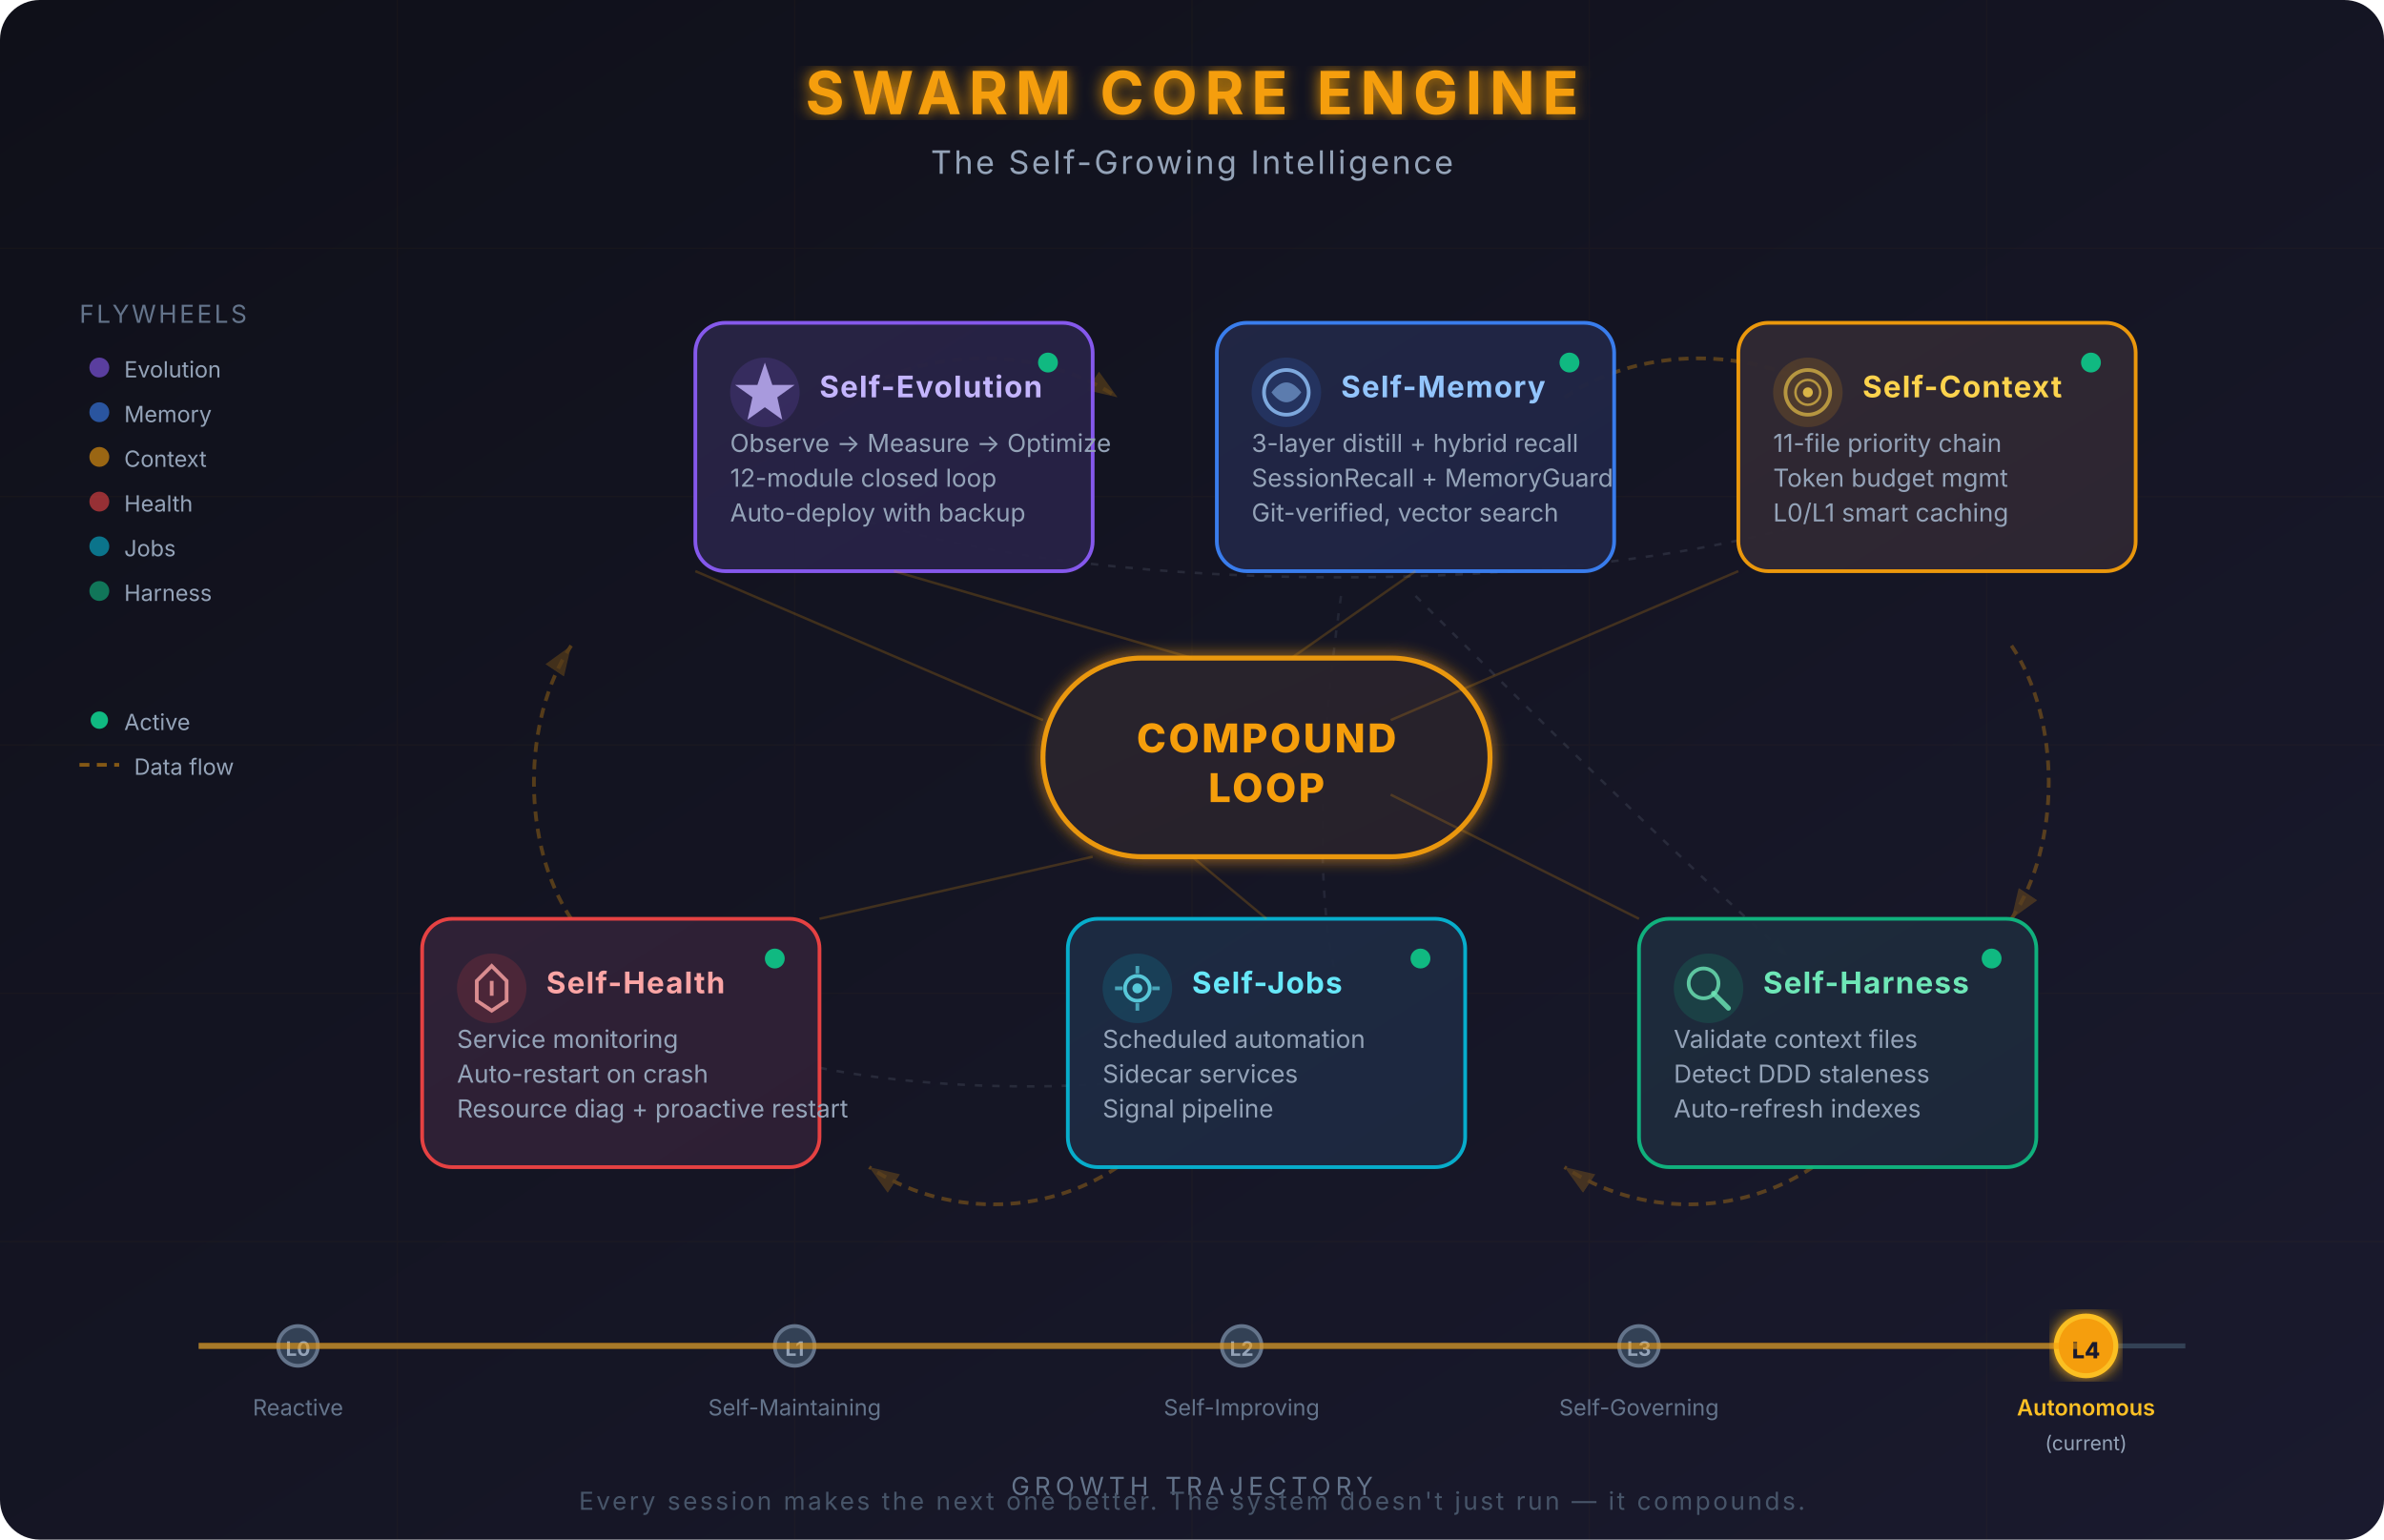
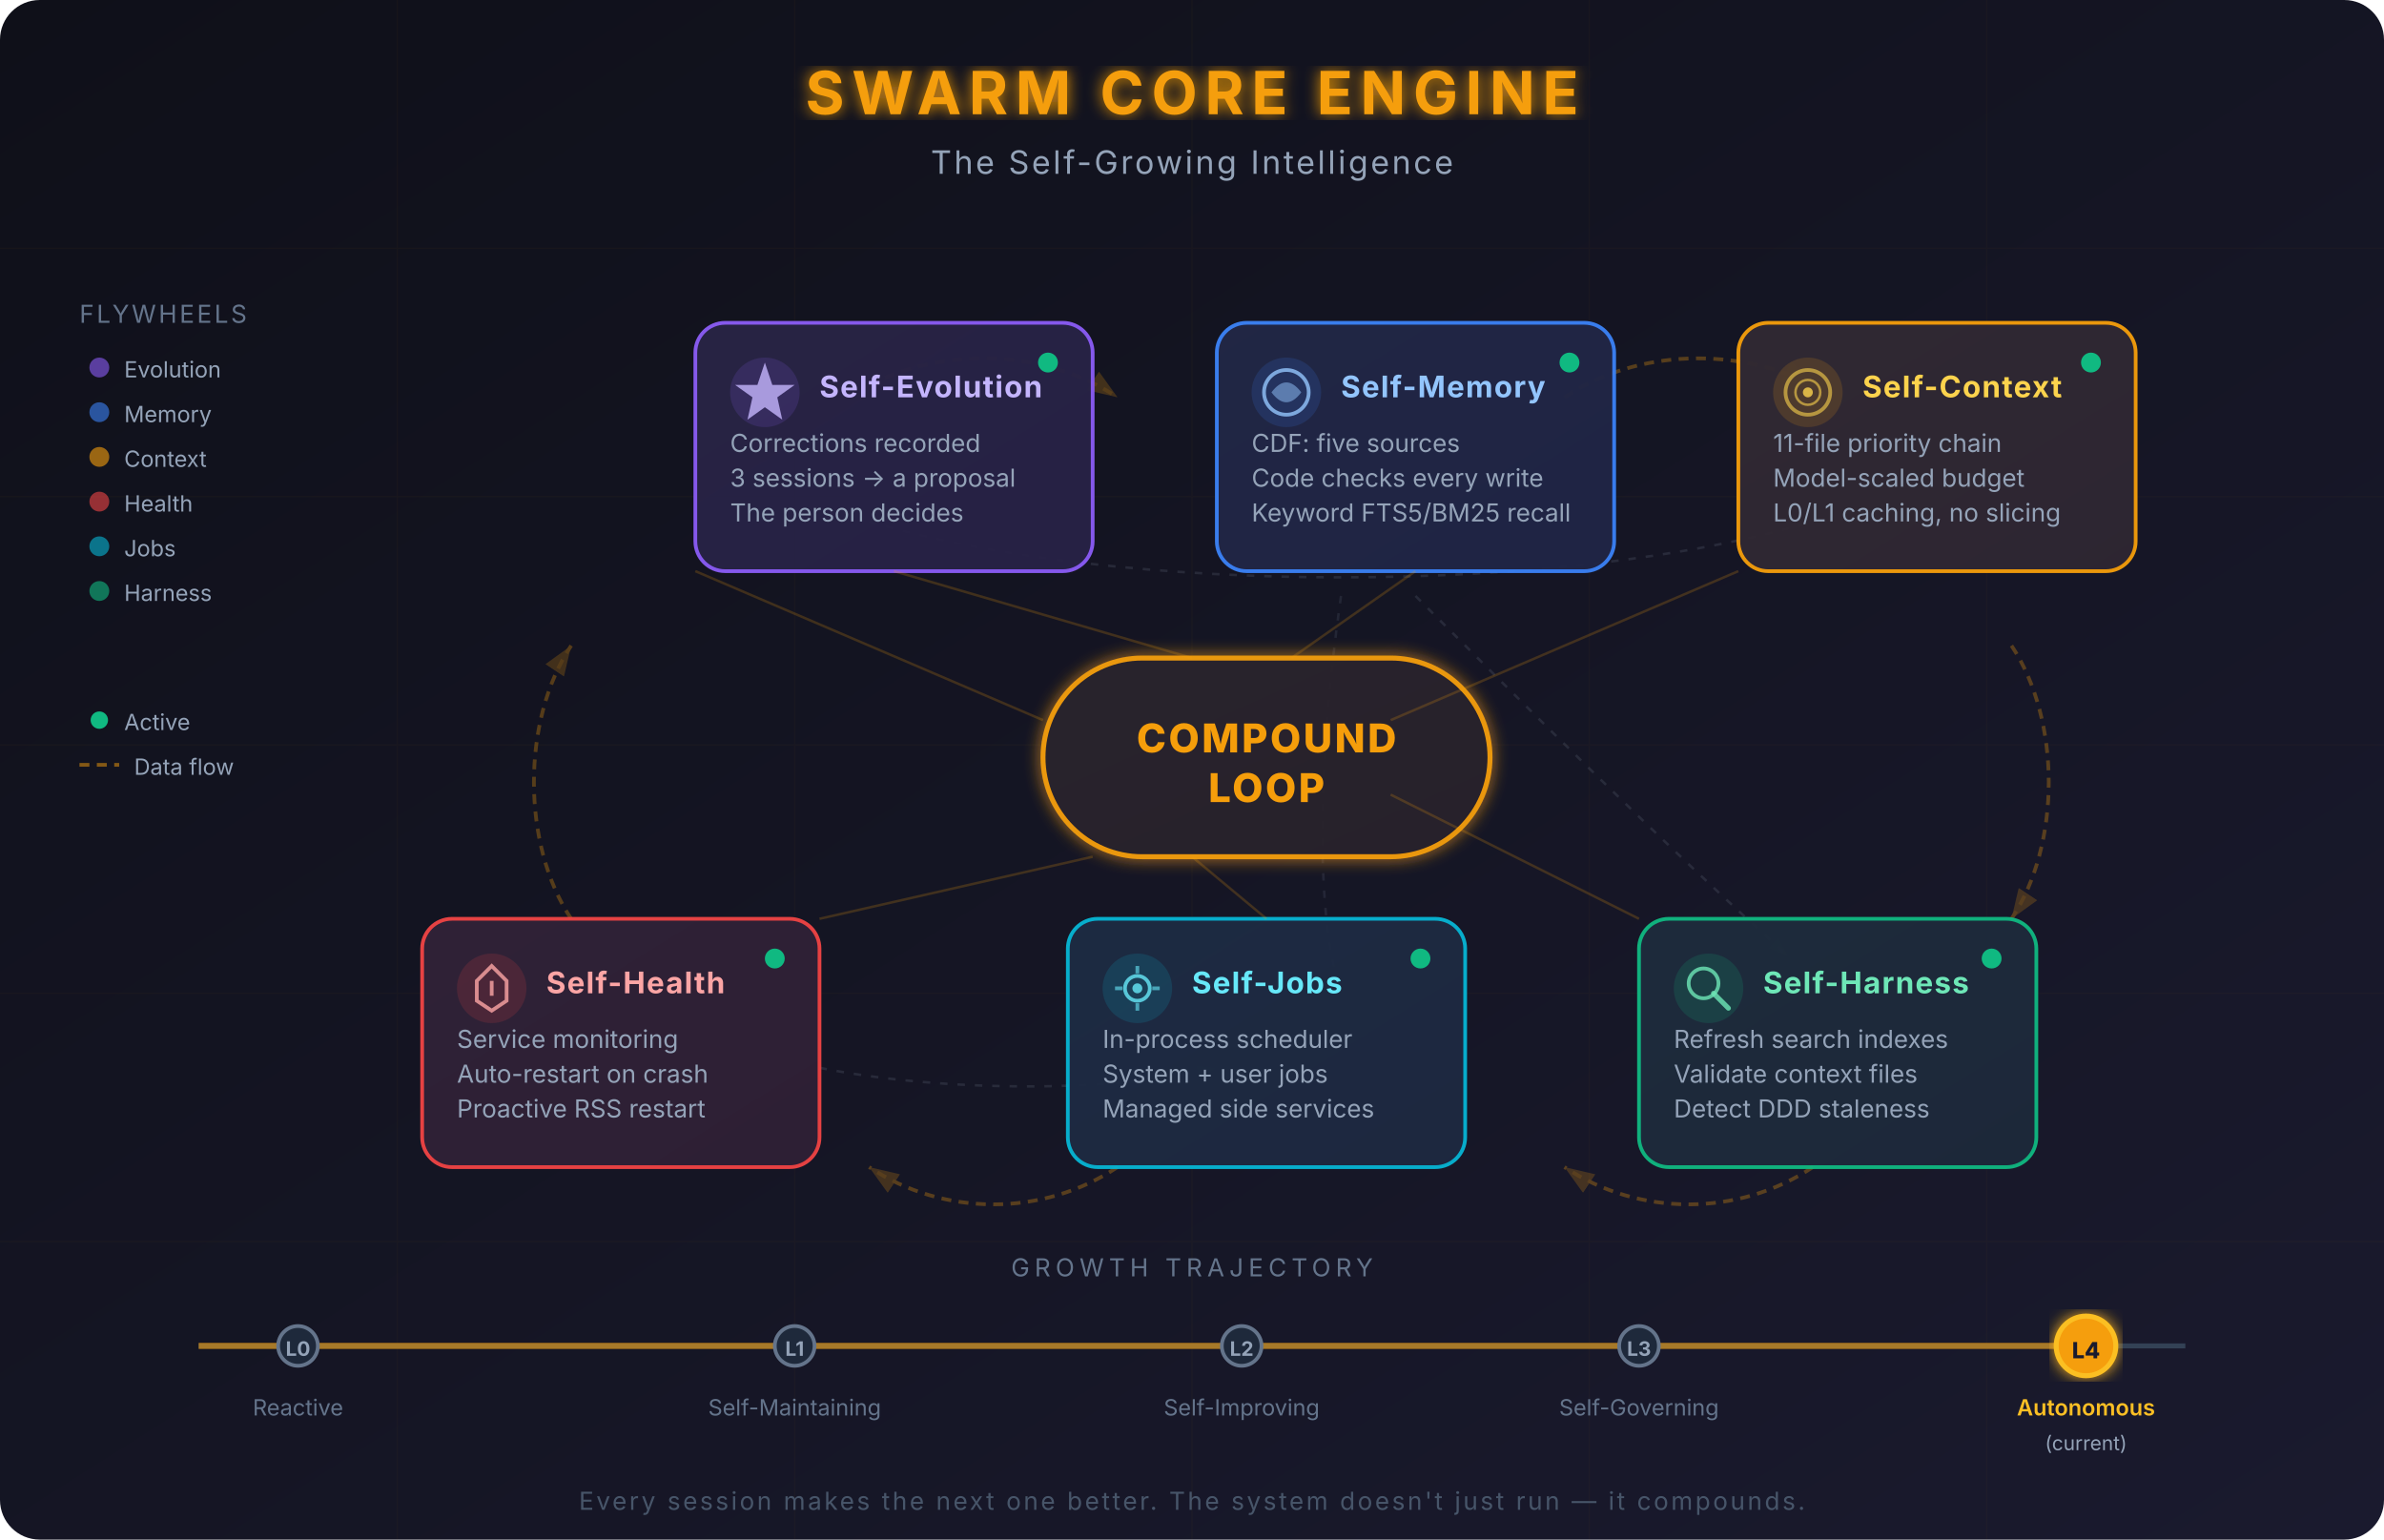
<svg xmlns="http://www.w3.org/2000/svg" viewBox="0 0 960 620" width="960" height="620">
  <defs>
    <linearGradient id="bg" x1="0%" y1="0%" x2="100%" y2="100%">
      <stop offset="0%" style="stop-color:#0f1019" />
      <stop offset="100%" style="stop-color:#1a1a2e" />
    </linearGradient>
    <linearGradient id="gold" x1="0%" y1="0%" x2="100%" y2="100%">
      <stop offset="0%" style="stop-color:#f59e0b" />
      <stop offset="100%" style="stop-color:#d97706" />
    </linearGradient>
    <linearGradient id="blue" x1="0%" y1="0%" x2="100%" y2="100%">
      <stop offset="0%" style="stop-color:#3b82f6" />
      <stop offset="100%" style="stop-color:#2563eb" />
    </linearGradient>
    <linearGradient id="purple" x1="0%" y1="0%" x2="100%" y2="100%">
      <stop offset="0%" style="stop-color:#8b5cf6" />
      <stop offset="100%" style="stop-color:#7c3aed" />
    </linearGradient>
    <linearGradient id="green" x1="0%" y1="0%" x2="100%" y2="100%">
      <stop offset="0%" style="stop-color:#10b981" />
      <stop offset="100%" style="stop-color:#059669" />
    </linearGradient>
    <linearGradient id="red" x1="0%" y1="0%" x2="100%" y2="100%">
      <stop offset="0%" style="stop-color:#ef4444" />
      <stop offset="100%" style="stop-color:#dc2626" />
    </linearGradient>
    <linearGradient id="cyan" x1="0%" y1="0%" x2="100%" y2="100%">
      <stop offset="0%" style="stop-color:#06b6d4" />
      <stop offset="100%" style="stop-color:#0891b2" />
    </linearGradient>
    <filter id="glow">
      <feGaussianBlur stdDeviation="3" result="blur" />
      <feMerge>
        <feMergeNode in="blur" />
        <feMergeNode in="SourceGraphic" />
      </feMerge>
    </filter>
    <marker id="arrowGold" markerWidth="8" markerHeight="6" refX="8" refY="3" orient="auto">
      <polygon points="0 0, 8 3, 0 6" fill="#f59e0b" opacity="0.7" />
    </marker>
    <marker id="arrowWhite" markerWidth="8" markerHeight="6" refX="8" refY="3" orient="auto">
      <polygon points="0 0, 8 3, 0 6" fill="#94a3b8" opacity="0.5" />
    </marker>
  </defs>
  <rect width="960" height="620" rx="16" fill="url(#bg)" />
  <g opacity="0.03" stroke="#f59e0b">
    <line x1="0" y1="100" x2="960" y2="100" stroke-width="0.5" />
    <line x1="0" y1="200" x2="960" y2="200" stroke-width="0.5" />
    <line x1="0" y1="300" x2="960" y2="300" stroke-width="0.5" />
    <line x1="0" y1="400" x2="960" y2="400" stroke-width="0.5" />
    <line x1="0" y1="500" x2="960" y2="500" stroke-width="0.5" />
    <line x1="160" y1="0" x2="160" y2="620" stroke-width="0.5" />
    <line x1="320" y1="0" x2="320" y2="620" stroke-width="0.5" />
    <line x1="480" y1="0" x2="480" y2="620" stroke-width="0.5" />
    <line x1="640" y1="0" x2="640" y2="620" stroke-width="0.5" />
    <line x1="800" y1="0" x2="800" y2="620" stroke-width="0.5" />
  </g>
  <text x="480" y="46" text-anchor="middle" font-family="system-ui,-apple-system,SF Pro Display,sans-serif" font-size="24" font-weight="700" fill="#f59e0b" letter-spacing="3" filter="url(#glow)">SWARM CORE ENGINE</text>
  <text x="480" y="70" text-anchor="middle" font-family="system-ui,-apple-system,sans-serif" font-size="13" fill="#94a3b8" letter-spacing="1">The Self-Growing Intelligence</text>
  <path d="M 350,155 C 380,140 420,140 450,160" stroke="#f59e0b" stroke-width="1.5" fill="none" opacity="0.3" marker-end="url(#arrowGold)" stroke-dasharray="4,3" />
  <path d="M 630,160 C 660,140 700,140 730,155" stroke="#f59e0b" stroke-width="1.5" fill="none" opacity="0.3" marker-end="url(#arrowGold)" stroke-dasharray="4,3" />
  <path d="M 810,260 C 830,290 830,340 810,370" stroke="#f59e0b" stroke-width="1.5" fill="none" opacity="0.3" marker-end="url(#arrowGold)" stroke-dasharray="4,3" />
  <path d="M 730,470 C 700,490 660,490 630,470" stroke="#f59e0b" stroke-width="1.5" fill="none" opacity="0.3" marker-end="url(#arrowGold)" stroke-dasharray="4,3" />
  <path d="M 450,470 C 420,490 380,490 350,470" stroke="#f59e0b" stroke-width="1.5" fill="none" opacity="0.3" marker-end="url(#arrowGold)" stroke-dasharray="4,3" />
  <path d="M 230,370 C 210,340 210,290 230,260" stroke="#f59e0b" stroke-width="1.5" fill="none" opacity="0.3" marker-end="url(#arrowGold)" stroke-dasharray="4,3" />
  <path d="M 570,240 C 620,290 670,340 720,385" stroke="#94a3b8" stroke-width="1" fill="none" opacity="0.15" marker-end="url(#arrowWhite)" stroke-dasharray="3,4" />
  <path d="M 350,210 C 450,240 630,240 730,210" stroke="#94a3b8" stroke-width="1" fill="none" opacity="0.15" marker-end="url(#arrowWhite)" stroke-dasharray="3,4" />
  <path d="M 330,430 C 380,440 450,440 490,430" stroke="#94a3b8" stroke-width="1" fill="none" opacity="0.15" marker-end="url(#arrowWhite)" stroke-dasharray="3,4" />
  <path d="M 540,240 C 530,310 530,370 540,400" stroke="#94a3b8" stroke-width="1" fill="none" opacity="0.12" marker-end="url(#arrowWhite)" stroke-dasharray="3,4" />
  <g transform="translate(280, 130)">
    <rect x="0" y="0" width="160" height="100" rx="12" fill="#1e1e36" stroke="#8b5cf6" stroke-width="1.5" opacity="0.95" />
    <rect x="0" y="0" width="160" height="100" rx="12" fill="url(#purple)" opacity="0.08" />
    <circle cx="28" cy="28" r="14" fill="#8b5cf6" opacity="0.15" />
    <polygon points="28,16 31,25 40,25 33,30 35,39 28,34 21,39 23,30 16,25 25,25" fill="#c4b5fd" opacity="0.8" />
    <text x="50" y="30" font-family="system-ui,-apple-system,sans-serif" font-size="12" font-weight="700" fill="#c4b5fd" letter-spacing="0.5">Self-Evolution</text>
-     <text x="14" y="52" font-family="system-ui,-apple-system,sans-serif" font-size="10" fill="#94a3b8">Observe → Measure → Optimize</text>
-     <text x="14" y="66" font-family="system-ui,-apple-system,sans-serif" font-size="10" fill="#94a3b8">12-module closed loop</text>
-     <text x="14" y="80" font-family="system-ui,-apple-system,sans-serif" font-size="10" fill="#94a3b8">Auto-deploy with backup</text>
+     <text x="14" y="52" font-family="system-ui,-apple-system,sans-serif" font-size="10" fill="#94a3b8">Corrections recorded</text>
+     <text x="14" y="66" font-family="system-ui,-apple-system,sans-serif" font-size="10" fill="#94a3b8">3 sessions → a proposal</text>
+     <text x="14" y="80" font-family="system-ui,-apple-system,sans-serif" font-size="10" fill="#94a3b8">The person decides</text>
    <circle cx="142" cy="16" r="4" fill="#10b981" />
  </g>
  <g transform="translate(490, 130)">
    <rect x="0" y="0" width="160" height="100" rx="12" fill="#1e1e36" stroke="#3b82f6" stroke-width="1.5" opacity="0.95" />
    <rect x="0" y="0" width="160" height="100" rx="12" fill="url(#blue)" opacity="0.08" />
    <circle cx="28" cy="28" r="14" fill="#3b82f6" opacity="0.15" />
    <circle cx="28" cy="28" r="9" fill="none" stroke="#93c5fd" stroke-width="1.5" opacity="0.8" />
    <path d="M 22,28 Q 28,20 34,28 Q 28,36 22,28" fill="#93c5fd" opacity="0.5" />
    <text x="50" y="30" font-family="system-ui,-apple-system,sans-serif" font-size="12" font-weight="700" fill="#93c5fd" letter-spacing="0.5">Self-Memory</text>
-     <text x="14" y="52" font-family="system-ui,-apple-system,sans-serif" font-size="10" fill="#94a3b8">3-layer distill + hybrid recall</text>
-     <text x="14" y="66" font-family="system-ui,-apple-system,sans-serif" font-size="10" fill="#94a3b8">SessionRecall + MemoryGuard</text>
-     <text x="14" y="80" font-family="system-ui,-apple-system,sans-serif" font-size="10" fill="#94a3b8">Git-verified, vector search</text>
+     <text x="14" y="52" font-family="system-ui,-apple-system,sans-serif" font-size="10" fill="#94a3b8">CDF: five sources</text>
+     <text x="14" y="66" font-family="system-ui,-apple-system,sans-serif" font-size="10" fill="#94a3b8">Code checks every write</text>
+     <text x="14" y="80" font-family="system-ui,-apple-system,sans-serif" font-size="10" fill="#94a3b8">Keyword FTS5/BM25 recall</text>
    <circle cx="142" cy="16" r="4" fill="#10b981" />
  </g>
  <g transform="translate(700, 130)">
    <rect x="0" y="0" width="160" height="100" rx="12" fill="#1e1e36" stroke="#f59e0b" stroke-width="1.5" opacity="0.95" />
    <rect x="0" y="0" width="160" height="100" rx="12" fill="url(#gold)" opacity="0.08" />
    <circle cx="28" cy="28" r="14" fill="#f59e0b" opacity="0.15" />
    <circle cx="28" cy="28" r="9" fill="none" stroke="#fcd34d" stroke-width="1.5" opacity="0.6" />
    <circle cx="28" cy="28" r="5" fill="none" stroke="#fcd34d" stroke-width="1" opacity="0.6" />
    <circle cx="28" cy="28" r="2" fill="#fcd34d" opacity="0.8" />
    <text x="50" y="30" font-family="system-ui,-apple-system,sans-serif" font-size="12" font-weight="700" fill="#fcd34d" letter-spacing="0.5">Self-Context</text>
    <text x="14" y="52" font-family="system-ui,-apple-system,sans-serif" font-size="10" fill="#94a3b8">11-file priority chain</text>
-     <text x="14" y="66" font-family="system-ui,-apple-system,sans-serif" font-size="10" fill="#94a3b8">Token budget mgmt</text>
-     <text x="14" y="80" font-family="system-ui,-apple-system,sans-serif" font-size="10" fill="#94a3b8">L0/L1 smart caching</text>
+     <text x="14" y="66" font-family="system-ui,-apple-system,sans-serif" font-size="10" fill="#94a3b8">Model-scaled budget</text>
+     <text x="14" y="80" font-family="system-ui,-apple-system,sans-serif" font-size="10" fill="#94a3b8">L0/L1 caching, no slicing</text>
    <circle cx="142" cy="16" r="4" fill="#10b981" />
  </g>
  <g transform="translate(170, 370)">
    <rect x="0" y="0" width="160" height="100" rx="12" fill="#1e1e36" stroke="#ef4444" stroke-width="1.5" opacity="0.95" />
    <rect x="0" y="0" width="160" height="100" rx="12" fill="url(#red)" opacity="0.08" />
    <circle cx="28" cy="28" r="14" fill="#ef4444" opacity="0.15" />
    <path d="M 28,19 L 34,25 L 34,33 L 28,37 L 22,33 L 22,25 Z" fill="none" stroke="#fca5a5" stroke-width="1.5" opacity="0.8" />
    <line x1="28" y1="25" x2="28" y2="31" stroke="#fca5a5" stroke-width="1.5" opacity="0.8" />
    <text x="50" y="30" font-family="system-ui,-apple-system,sans-serif" font-size="12" font-weight="700" fill="#fca5a5" letter-spacing="0.5">Self-Health</text>
    <text x="14" y="52" font-family="system-ui,-apple-system,sans-serif" font-size="10" fill="#94a3b8">Service monitoring</text>
    <text x="14" y="66" font-family="system-ui,-apple-system,sans-serif" font-size="10" fill="#94a3b8">Auto-restart on crash</text>
-     <text x="14" y="80" font-family="system-ui,-apple-system,sans-serif" font-size="10" fill="#94a3b8">Resource diag + proactive restart</text>
+     <text x="14" y="80" font-family="system-ui,-apple-system,sans-serif" font-size="10" fill="#94a3b8">Proactive RSS restart</text>
    <circle cx="142" cy="16" r="4" fill="#10b981" />
  </g>
  <g transform="translate(430, 370)">
    <rect x="0" y="0" width="160" height="100" rx="12" fill="#1e1e36" stroke="#06b6d4" stroke-width="1.5" opacity="0.95" />
    <rect x="0" y="0" width="160" height="100" rx="12" fill="url(#cyan)" opacity="0.08" />
    <circle cx="28" cy="28" r="14" fill="#06b6d4" opacity="0.15" />
    <circle cx="28" cy="28" r="5" fill="none" stroke="#67e8f9" stroke-width="1.5" opacity="0.8" />
    <circle cx="28" cy="28" r="2" fill="#67e8f9" opacity="0.8" />
    <g stroke="#67e8f9" stroke-width="1.5" opacity="0.6">
      <line x1="28" y1="19" x2="28" y2="22" />
      <line x1="28" y1="34" x2="28" y2="37" />
      <line x1="19" y1="28" x2="22" y2="28" />
      <line x1="34" y1="28" x2="37" y2="28" />
    </g>
    <text x="50" y="30" font-family="system-ui,-apple-system,sans-serif" font-size="12" font-weight="700" fill="#67e8f9" letter-spacing="0.5">Self-Jobs</text>
-     <text x="14" y="52" font-family="system-ui,-apple-system,sans-serif" font-size="10" fill="#94a3b8">Scheduled automation</text>
-     <text x="14" y="66" font-family="system-ui,-apple-system,sans-serif" font-size="10" fill="#94a3b8">Sidecar services</text>
-     <text x="14" y="80" font-family="system-ui,-apple-system,sans-serif" font-size="10" fill="#94a3b8">Signal pipeline</text>
+     <text x="14" y="52" font-family="system-ui,-apple-system,sans-serif" font-size="10" fill="#94a3b8">In-process scheduler</text>
+     <text x="14" y="66" font-family="system-ui,-apple-system,sans-serif" font-size="10" fill="#94a3b8">System + user jobs</text>
+     <text x="14" y="80" font-family="system-ui,-apple-system,sans-serif" font-size="10" fill="#94a3b8">Managed side services</text>
    <circle cx="142" cy="16" r="4" fill="#10b981" />
  </g>
  <g transform="translate(660, 370)">
    <rect x="0" y="0" width="160" height="100" rx="12" fill="#1e1e36" stroke="#10b981" stroke-width="1.5" opacity="0.95" />
    <rect x="0" y="0" width="160" height="100" rx="12" fill="url(#green)" opacity="0.08" />
    <circle cx="28" cy="28" r="14" fill="#10b981" opacity="0.15" />
    <circle cx="26" cy="26" r="6" fill="none" stroke="#6ee7b7" stroke-width="1.5" opacity="0.8" />
    <line x1="30" y1="30" x2="36" y2="36" stroke="#6ee7b7" stroke-width="2" opacity="0.8" stroke-linecap="round" />
    <text x="50" y="30" font-family="system-ui,-apple-system,sans-serif" font-size="12" font-weight="700" fill="#6ee7b7" letter-spacing="0.5">Self-Harness</text>
-     <text x="14" y="52" font-family="system-ui,-apple-system,sans-serif" font-size="10" fill="#94a3b8">Validate context files</text>
-     <text x="14" y="66" font-family="system-ui,-apple-system,sans-serif" font-size="10" fill="#94a3b8">Detect DDD staleness</text>
-     <text x="14" y="80" font-family="system-ui,-apple-system,sans-serif" font-size="10" fill="#94a3b8">Auto-refresh indexes</text>
+     <text x="14" y="52" font-family="system-ui,-apple-system,sans-serif" font-size="10" fill="#94a3b8">Refresh search indexes</text>
+     <text x="14" y="66" font-family="system-ui,-apple-system,sans-serif" font-size="10" fill="#94a3b8">Validate context files</text>
+     <text x="14" y="80" font-family="system-ui,-apple-system,sans-serif" font-size="10" fill="#94a3b8">Detect DDD staleness</text>
    <circle cx="142" cy="16" r="4" fill="#10b981" />
  </g>
  <g transform="translate(420, 265)">
    <rect x="0" y="0" width="180" height="80" rx="40" fill="#1a1a2e" stroke="#f59e0b" stroke-width="2" opacity="0.95" filter="url(#glow)" />
    <rect x="0" y="0" width="180" height="80" rx="40" fill="url(#gold)" opacity="0.06" />
    <text x="90" y="38" text-anchor="middle" font-family="system-ui,-apple-system,sans-serif" font-size="16" font-weight="800" fill="#f59e0b" letter-spacing="1">COMPOUND</text>
    <text x="90" y="58" text-anchor="middle" font-family="system-ui,-apple-system,sans-serif" font-size="16" font-weight="800" fill="#f59e0b" letter-spacing="1">LOOP</text>
  </g>
  <g stroke="#f59e0b" stroke-width="1" opacity="0.2">
    <line x1="480" y1="265" x2="360" y2="230" />
    <line x1="520" y1="265" x2="570" y2="230" />
    <line x1="560" y1="290" x2="700" y2="230" />
    <line x1="560" y1="320" x2="660" y2="370" />
    <line x1="480" y1="345" x2="510" y2="370" />
    <line x1="440" y1="345" x2="330" y2="370" />
    <line x1="420" y1="290" x2="280" y2="230" />
  </g>
  <g transform="translate(80, 520)">
    <line x1="0" y1="22" x2="800" y2="22" stroke="#334155" stroke-width="2" />
-     <circle cx="40" cy="22" r="8" fill="#334155" stroke="#64748b" stroke-width="1.5" />
+     <line x1="0" y1="22" x2="760" y2="22" stroke="#f59e0b" stroke-width="2.5" opacity="0.6" />
+     <circle cx="40" cy="22" r="8" fill="#1e293b" stroke="#64748b" stroke-width="1.5" />
    <text x="40" y="26" text-anchor="middle" font-family="system-ui,-apple-system,sans-serif" font-size="8" font-weight="700" fill="#94a3b8">L0</text>
    <text x="40" y="50" text-anchor="middle" font-family="system-ui,-apple-system,sans-serif" font-size="9" fill="#64748b">Reactive</text>
-     <circle cx="240" cy="22" r="8" fill="#334155" stroke="#64748b" stroke-width="1.5" />
+     <circle cx="240" cy="22" r="8" fill="#1e293b" stroke="#64748b" stroke-width="1.5" />
    <text x="240" y="26" text-anchor="middle" font-family="system-ui,-apple-system,sans-serif" font-size="8" font-weight="700" fill="#94a3b8">L1</text>
    <text x="240" y="50" text-anchor="middle" font-family="system-ui,-apple-system,sans-serif" font-size="9" fill="#64748b">Self-Maintaining</text>
-     <circle cx="420" cy="22" r="8" fill="#334155" stroke="#64748b" stroke-width="1.5" />
+     <circle cx="420" cy="22" r="8" fill="#1e293b" stroke="#64748b" stroke-width="1.5" />
    <text x="420" y="26" text-anchor="middle" font-family="system-ui,-apple-system,sans-serif" font-size="8" font-weight="700" fill="#94a3b8">L2</text>
    <text x="420" y="50" text-anchor="middle" font-family="system-ui,-apple-system,sans-serif" font-size="9" fill="#64748b">Self-Improving</text>
-     <circle cx="580" cy="22" r="8" fill="#334155" stroke="#64748b" stroke-width="1.5" />
+     <circle cx="580" cy="22" r="8" fill="#1e293b" stroke="#64748b" stroke-width="1.5" />
    <text x="580" y="26" text-anchor="middle" font-family="system-ui,-apple-system,sans-serif" font-size="8" font-weight="700" fill="#94a3b8">L3</text>
    <text x="580" y="50" text-anchor="middle" font-family="system-ui,-apple-system,sans-serif" font-size="9" fill="#64748b">Self-Governing</text>
    <circle cx="760" cy="22" r="12" fill="#f59e0b" stroke="#fbbf24" stroke-width="2" filter="url(#glow)" />
    <text x="760" y="27" text-anchor="middle" font-family="system-ui,-apple-system,sans-serif" font-size="9" font-weight="800" fill="#1a1a2e">L4</text>
    <text x="760" y="50" text-anchor="middle" font-family="system-ui,-apple-system,sans-serif" font-size="9" font-weight="600" fill="#fbbf24">Autonomous</text>
    <text x="760" y="64" text-anchor="middle" font-family="system-ui,-apple-system,sans-serif" font-size="8" fill="#94a3b8">(current)</text>
-     <line x1="0" y1="22" x2="760" y2="22" stroke="#f59e0b" stroke-width="2.5" opacity="0.6" />
-     <text x="400" y="82" text-anchor="middle" font-family="system-ui,-apple-system,sans-serif" font-size="10" fill="#64748b" letter-spacing="2">GROWTH TRAJECTORY</text>
+     <text x="400" y="-6" text-anchor="middle" font-family="system-ui,-apple-system,sans-serif" font-size="10" fill="#64748b" letter-spacing="2">GROWTH TRAJECTORY</text>
  </g>
  <g transform="translate(32, 130)">
    <text x="0" y="0" font-family="system-ui,-apple-system,sans-serif" font-size="10" fill="#64748b" letter-spacing="1">FLYWHEELS</text>
    <circle cx="8" cy="18" r="4" fill="#8b5cf6" opacity="0.6" />
    <text x="18" y="22" font-family="system-ui,-apple-system,sans-serif" font-size="9" fill="#94a3b8">Evolution</text>
    <circle cx="8" cy="36" r="4" fill="#3b82f6" opacity="0.6" />
    <text x="18" y="40" font-family="system-ui,-apple-system,sans-serif" font-size="9" fill="#94a3b8">Memory</text>
    <circle cx="8" cy="54" r="4" fill="#f59e0b" opacity="0.6" />
    <text x="18" y="58" font-family="system-ui,-apple-system,sans-serif" font-size="9" fill="#94a3b8">Context</text>
    <circle cx="8" cy="72" r="4" fill="#ef4444" opacity="0.6" />
    <text x="18" y="76" font-family="system-ui,-apple-system,sans-serif" font-size="9" fill="#94a3b8">Health</text>
    <circle cx="8" cy="90" r="4" fill="#06b6d4" opacity="0.6" />
    <text x="18" y="94" font-family="system-ui,-apple-system,sans-serif" font-size="9" fill="#94a3b8">Jobs</text>
    <circle cx="8" cy="108" r="4" fill="#10b981" opacity="0.6" />
    <text x="18" y="112" font-family="system-ui,-apple-system,sans-serif" font-size="9" fill="#94a3b8">Harness</text>
  </g>
  <g transform="translate(32, 290)">
    <circle cx="8" cy="0" r="3.5" fill="#10b981" />
    <text x="18" y="4" font-family="system-ui,-apple-system,sans-serif" font-size="9" fill="#94a3b8">Active</text>
    <line x1="0" y1="18" x2="16" y2="18" stroke="#f59e0b" stroke-width="1.5" stroke-dasharray="4,3" opacity="0.5" />
    <text x="22" y="22" font-family="system-ui,-apple-system,sans-serif" font-size="9" fill="#94a3b8">Data flow</text>
  </g>
  <text x="480" y="608" text-anchor="middle" font-family="system-ui,-apple-system,sans-serif" font-size="10" fill="#475569" letter-spacing="1">Every session makes the next one better. The system doesn't just run — it compounds.</text>
</svg>
